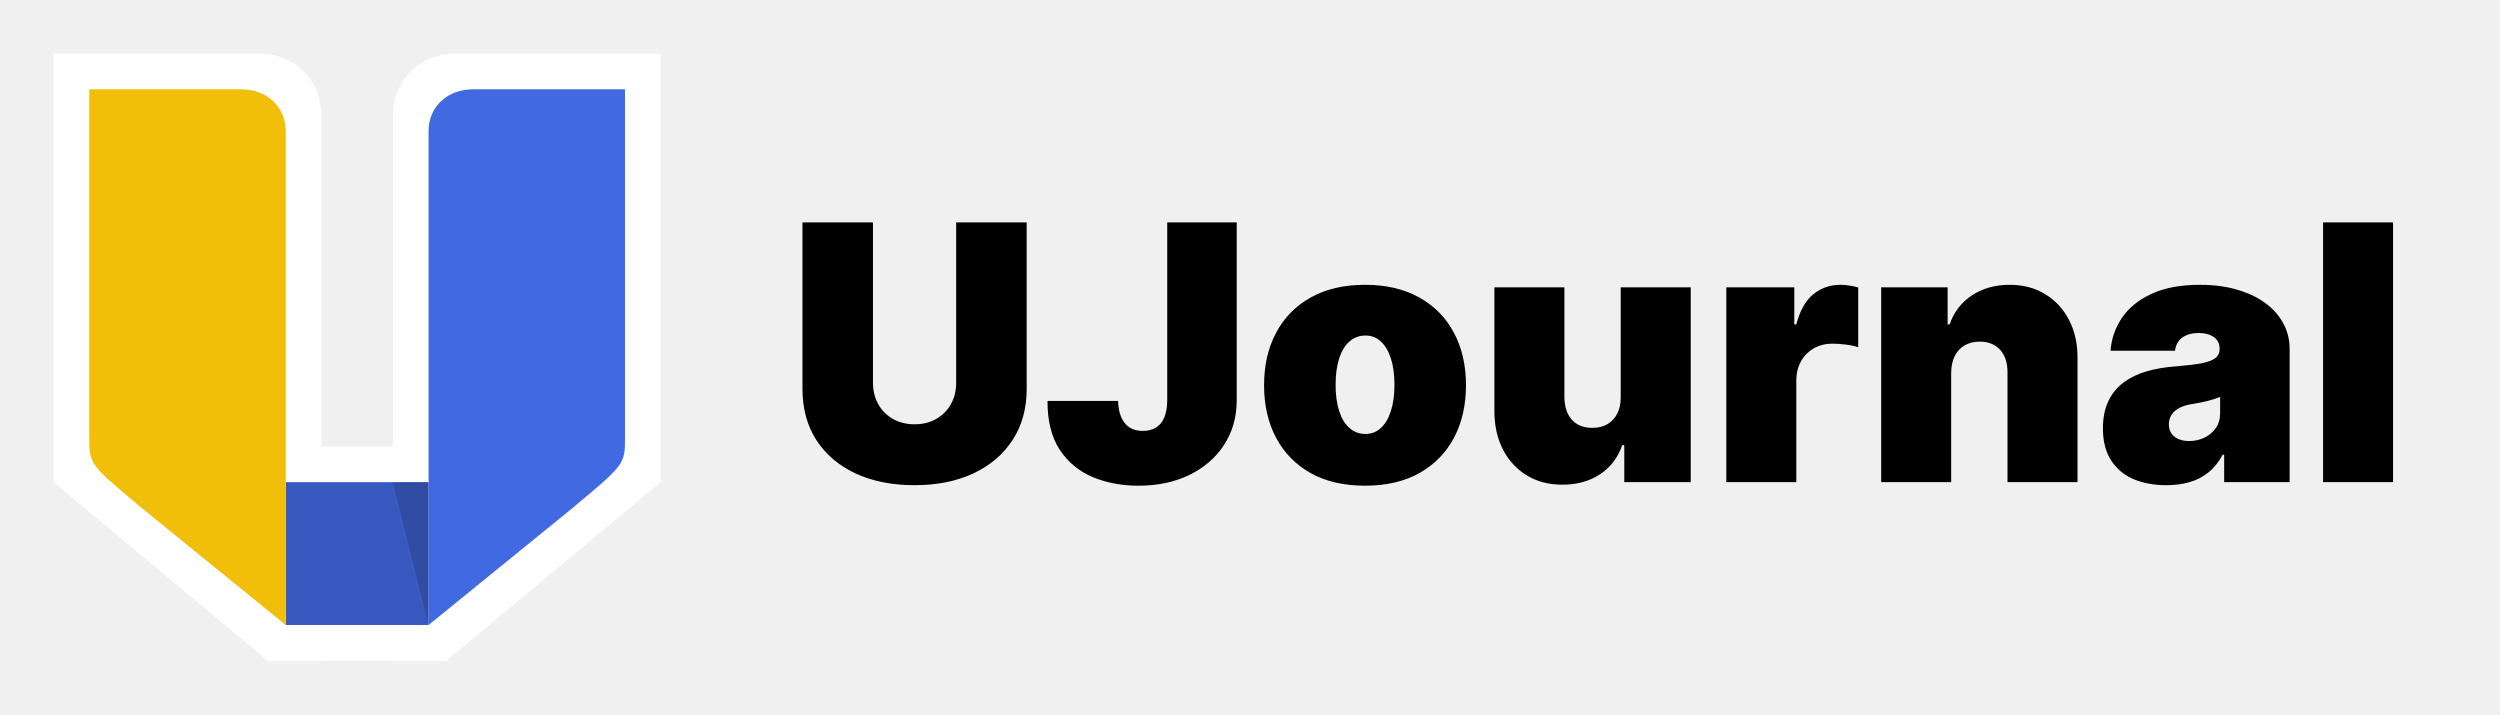
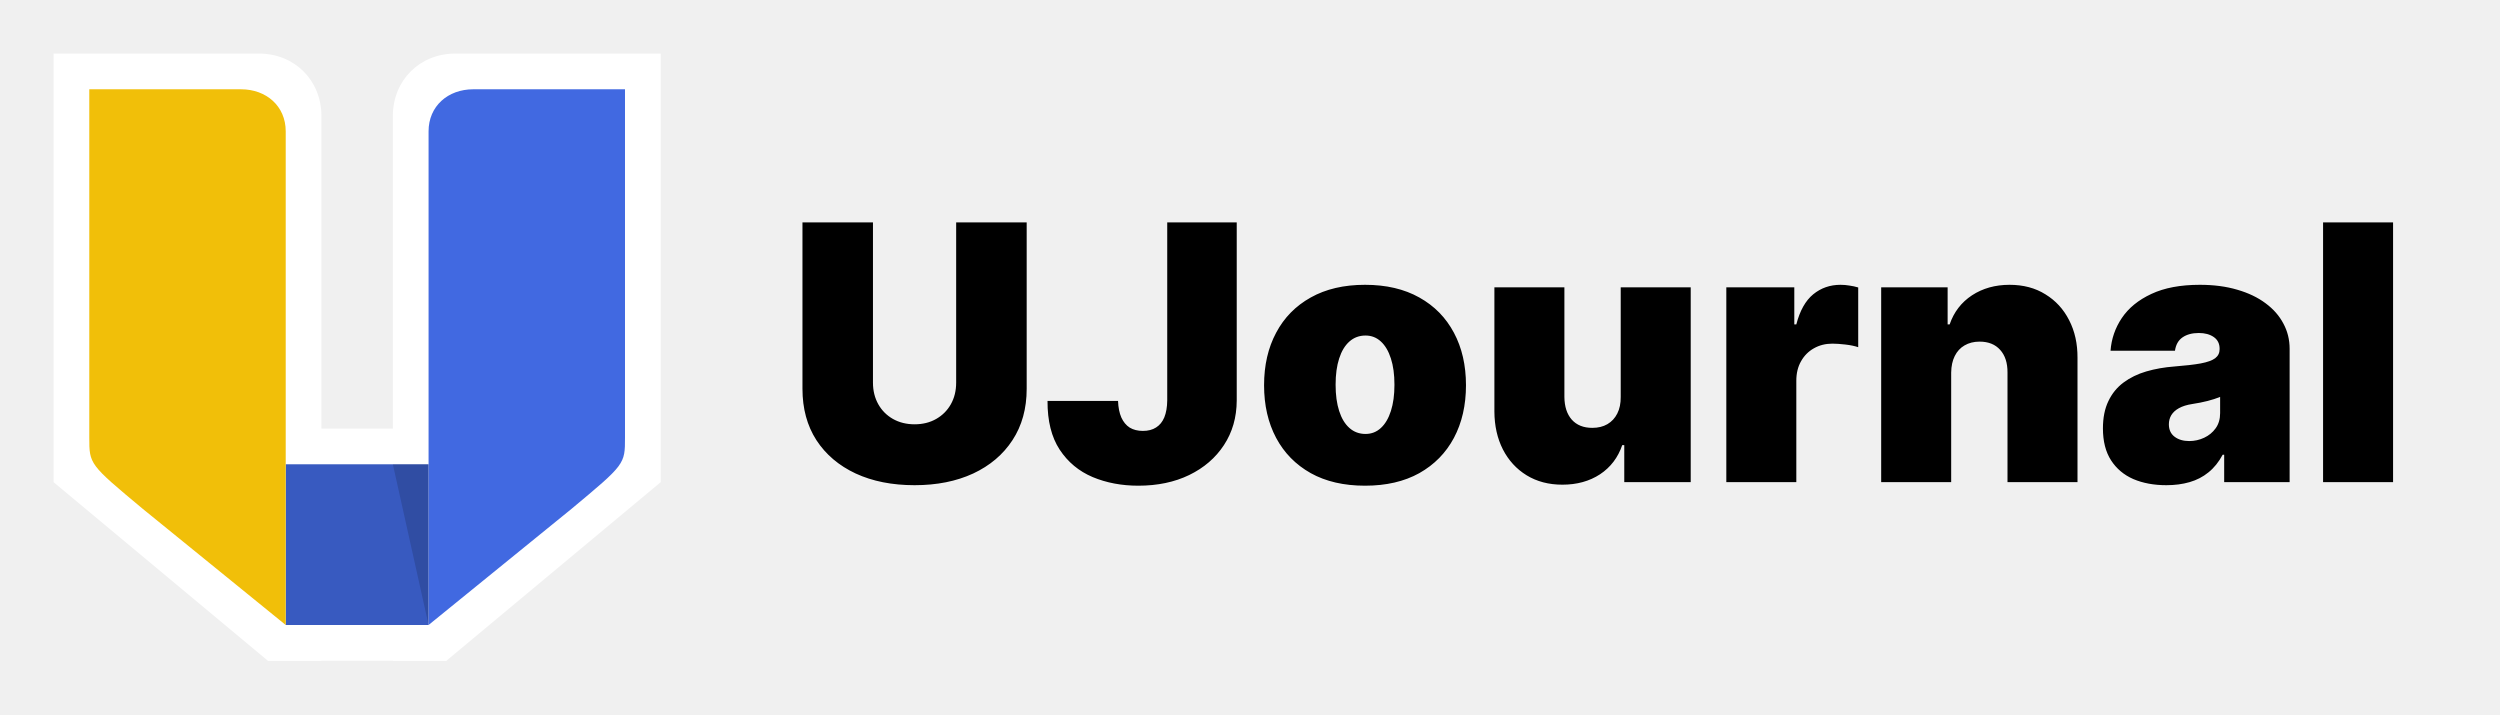
<svg xmlns="http://www.w3.org/2000/svg" width="140" height="40" viewBox="0 0 140 40" fill="none">
-   <path d="M15 25H25L25 37H15L15 25Z" fill="white" />
+   <path d="M15 24H25L25 37H15L15 24Z" fill="white" />
  <path d="M22 6.5C22 8.5 22 37 22 37H25L37 27V3C37 3 27.5 3 25.5 3C23.5 3 22 4.5 22 6.5Z" fill="white" />
  <path d="M18 6.5C18 8.5 18 37 18 37H15L3 27V3C3 3 12.5 3 14.5 3C16.5 3 18 4.5 18 6.5Z" fill="white" />
-   <path d="M16 27H24L24 35H16L16 27Z" fill="#385AC0" />
+   <path d="M16 26H24L24 35H16L16 26Z" fill="#385AC0" />
  <path d="M24 7.353C24 8.764 24 35 24 35L32 28.5C35 26 35 26 35 24.5C35 23 35 5 35 5C35 5 27.912 5 26.5 5C25.088 5 24 5.941 24 7.353Z" fill="#4169E1" />
-   <path d="M22 27H24L24 35L22 27Z" fill="black" fill-opacity="0.15" />
+   <path d="M22 26H24L24 35L22 26Z" fill="black" fill-opacity="0.15" />
  <path d="M16 7.353C16 8.764 16 35 16 35L8 28.5C5 26 5 26 5 24.5C5 23 5 5 5 5C5 5 12.088 5 13.5 5C14.912 5 16 5.941 16 7.353Z" fill="#F1BF09" />
  <path d="M53.545 12.454H57.494V21.773C57.494 22.881 57.229 23.84 56.699 24.649C56.173 25.454 55.439 26.077 54.497 26.517C53.555 26.953 52.461 27.171 51.216 27.171C49.961 27.171 48.863 26.953 47.92 26.517C46.978 26.077 46.244 25.454 45.719 24.649C45.198 23.84 44.938 22.881 44.938 21.773V12.454H48.886V21.432C48.886 21.882 48.986 22.284 49.185 22.639C49.383 22.99 49.658 23.264 50.008 23.463C50.364 23.662 50.766 23.761 51.216 23.761C51.67 23.761 52.073 23.662 52.423 23.463C52.774 23.264 53.048 22.99 53.247 22.639C53.446 22.284 53.545 21.882 53.545 21.432V12.454ZM65.365 12.454H69.257V22.426C69.253 23.373 69.014 24.206 68.54 24.926C68.071 25.641 67.423 26.2 66.594 26.602C65.77 27 64.821 27.199 63.746 27.199C62.813 27.199 61.961 27.038 61.189 26.716C60.417 26.389 59.802 25.878 59.343 25.182C58.883 24.481 58.656 23.572 58.661 22.454H62.61C62.624 22.819 62.685 23.127 62.794 23.378C62.908 23.629 63.064 23.818 63.263 23.946C63.467 24.069 63.713 24.131 64.002 24.131C64.295 24.131 64.541 24.067 64.74 23.939C64.944 23.811 65.098 23.622 65.202 23.371C65.306 23.115 65.361 22.8 65.365 22.426V12.454ZM76.441 27.199C75.258 27.199 74.244 26.965 73.402 26.496C72.559 26.022 71.912 25.364 71.463 24.521C71.013 23.674 70.788 22.691 70.788 21.574C70.788 20.456 71.013 19.476 71.463 18.634C71.912 17.786 72.559 17.128 73.402 16.659C74.244 16.186 75.258 15.949 76.441 15.949C77.625 15.949 78.638 16.186 79.481 16.659C80.324 17.128 80.97 17.786 81.42 18.634C81.87 19.476 82.095 20.456 82.095 21.574C82.095 22.691 81.87 23.674 81.42 24.521C80.97 25.364 80.324 26.022 79.481 26.496C78.638 26.965 77.625 27.199 76.441 27.199ZM76.47 24.301C76.801 24.301 77.088 24.19 77.329 23.967C77.571 23.745 77.758 23.428 77.89 23.016C78.023 22.604 78.089 22.114 78.089 21.546C78.089 20.973 78.023 20.483 77.89 20.075C77.758 19.663 77.571 19.346 77.329 19.124C77.088 18.901 76.801 18.79 76.47 18.79C76.119 18.79 75.819 18.901 75.568 19.124C75.317 19.346 75.125 19.663 74.993 20.075C74.86 20.483 74.794 20.973 74.794 21.546C74.794 22.114 74.86 22.604 74.993 23.016C75.125 23.428 75.317 23.745 75.568 23.967C75.819 24.19 76.119 24.301 76.47 24.301ZM90.76 22.227V16.091H94.68V27H90.959V24.926H90.845C90.608 25.622 90.194 26.167 89.602 26.56C89.01 26.948 88.307 27.142 87.493 27.142C86.73 27.142 86.063 26.967 85.49 26.616C84.921 26.266 84.479 25.783 84.162 25.168C83.849 24.552 83.691 23.847 83.686 23.051V16.091H87.606V22.227C87.611 22.767 87.748 23.191 88.018 23.499C88.293 23.806 88.676 23.96 89.169 23.96C89.495 23.96 89.777 23.892 90.014 23.754C90.255 23.612 90.44 23.413 90.568 23.158C90.7 22.897 90.764 22.587 90.76 22.227ZM96.674 27V16.091H100.481V18.165H100.594C100.793 17.398 101.108 16.837 101.539 16.482C101.975 16.126 102.484 15.949 103.066 15.949C103.237 15.949 103.405 15.963 103.57 15.992C103.741 16.015 103.904 16.051 104.06 16.098V19.443C103.866 19.377 103.627 19.327 103.343 19.294C103.059 19.261 102.815 19.244 102.612 19.244C102.228 19.244 101.882 19.332 101.575 19.507C101.272 19.678 101.032 19.919 100.857 20.232C100.682 20.539 100.594 20.901 100.594 21.318V27H96.674ZM109.266 20.864V27H105.346V16.091H109.067V18.165H109.181C109.418 17.474 109.835 16.931 110.431 16.538C111.032 16.145 111.733 15.949 112.533 15.949C113.305 15.949 113.975 16.126 114.543 16.482C115.116 16.832 115.559 17.315 115.871 17.93C116.189 18.546 116.345 19.249 116.34 20.04V27H112.42V20.864C112.424 20.324 112.287 19.9 112.008 19.592C111.733 19.285 111.35 19.131 110.857 19.131C110.535 19.131 110.254 19.202 110.012 19.344C109.775 19.481 109.593 19.68 109.465 19.94C109.337 20.196 109.271 20.504 109.266 20.864ZM121.315 27.171C120.619 27.171 120.004 27.057 119.469 26.829C118.938 26.598 118.522 26.247 118.219 25.778C117.916 25.31 117.764 24.713 117.764 23.989C117.764 23.392 117.866 22.883 118.07 22.462C118.273 22.035 118.557 21.688 118.922 21.418C119.286 21.148 119.71 20.942 120.193 20.8C120.681 20.658 121.206 20.565 121.77 20.523C122.381 20.475 122.871 20.419 123.24 20.352C123.614 20.281 123.884 20.184 124.05 20.061C124.215 19.933 124.298 19.765 124.298 19.557V19.528C124.298 19.244 124.189 19.026 123.972 18.875C123.754 18.724 123.474 18.648 123.134 18.648C122.759 18.648 122.454 18.731 122.217 18.896C121.985 19.057 121.846 19.306 121.798 19.642H118.19C118.238 18.979 118.448 18.368 118.822 17.81C119.201 17.246 119.753 16.796 120.477 16.46C121.202 16.119 122.106 15.949 123.19 15.949C123.972 15.949 124.672 16.041 125.293 16.226C125.913 16.406 126.441 16.659 126.876 16.986C127.312 17.308 127.643 17.687 127.871 18.122C128.103 18.553 128.219 19.022 128.219 19.528V27H124.554V25.466H124.469C124.251 25.873 123.986 26.202 123.673 26.453C123.366 26.704 123.013 26.886 122.615 27C122.222 27.114 121.789 27.171 121.315 27.171ZM122.594 24.699C122.892 24.699 123.171 24.637 123.432 24.514C123.697 24.391 123.912 24.213 124.078 23.982C124.244 23.75 124.327 23.468 124.327 23.136V22.227C124.223 22.27 124.111 22.31 123.993 22.348C123.879 22.386 123.756 22.421 123.624 22.454C123.496 22.488 123.358 22.518 123.212 22.547C123.07 22.575 122.92 22.601 122.764 22.625C122.461 22.672 122.213 22.75 122.018 22.859C121.829 22.963 121.687 23.094 121.592 23.25C121.502 23.401 121.457 23.572 121.457 23.761C121.457 24.064 121.564 24.296 121.777 24.457C121.99 24.618 122.262 24.699 122.594 24.699ZM134.012 12.454V27H130.092V12.454H134.012Z" fill="black" />
</svg>
